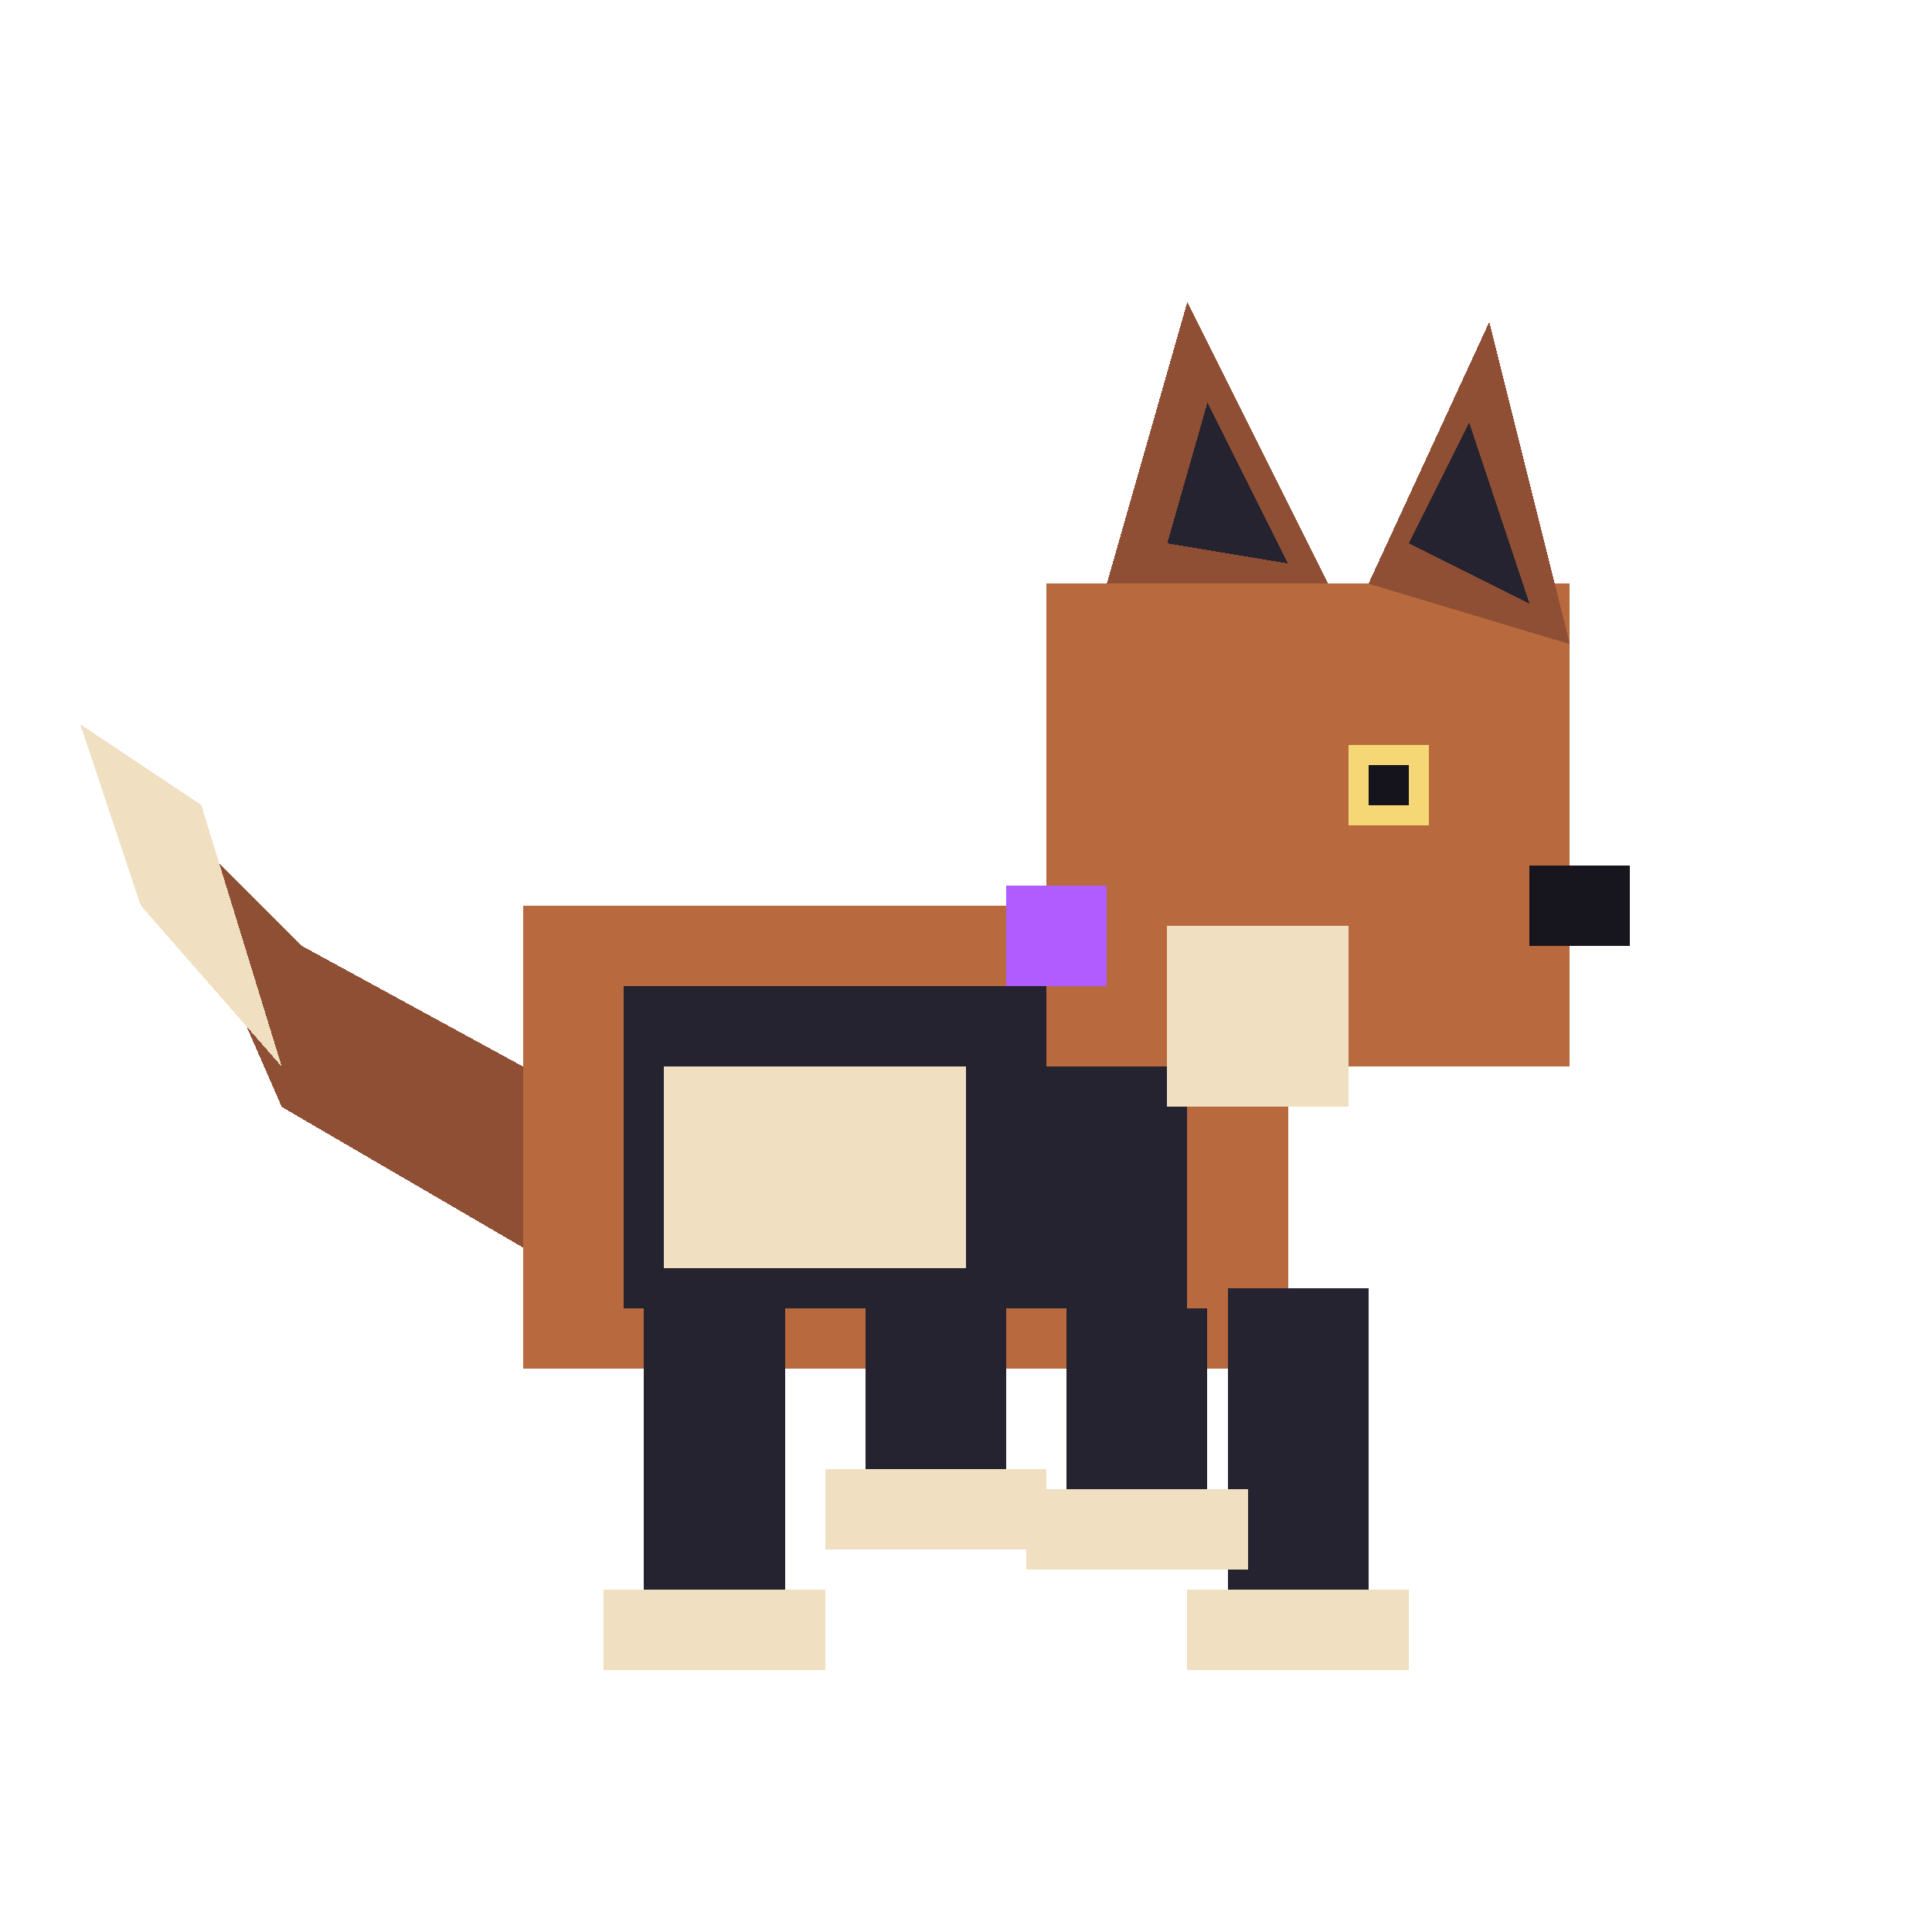
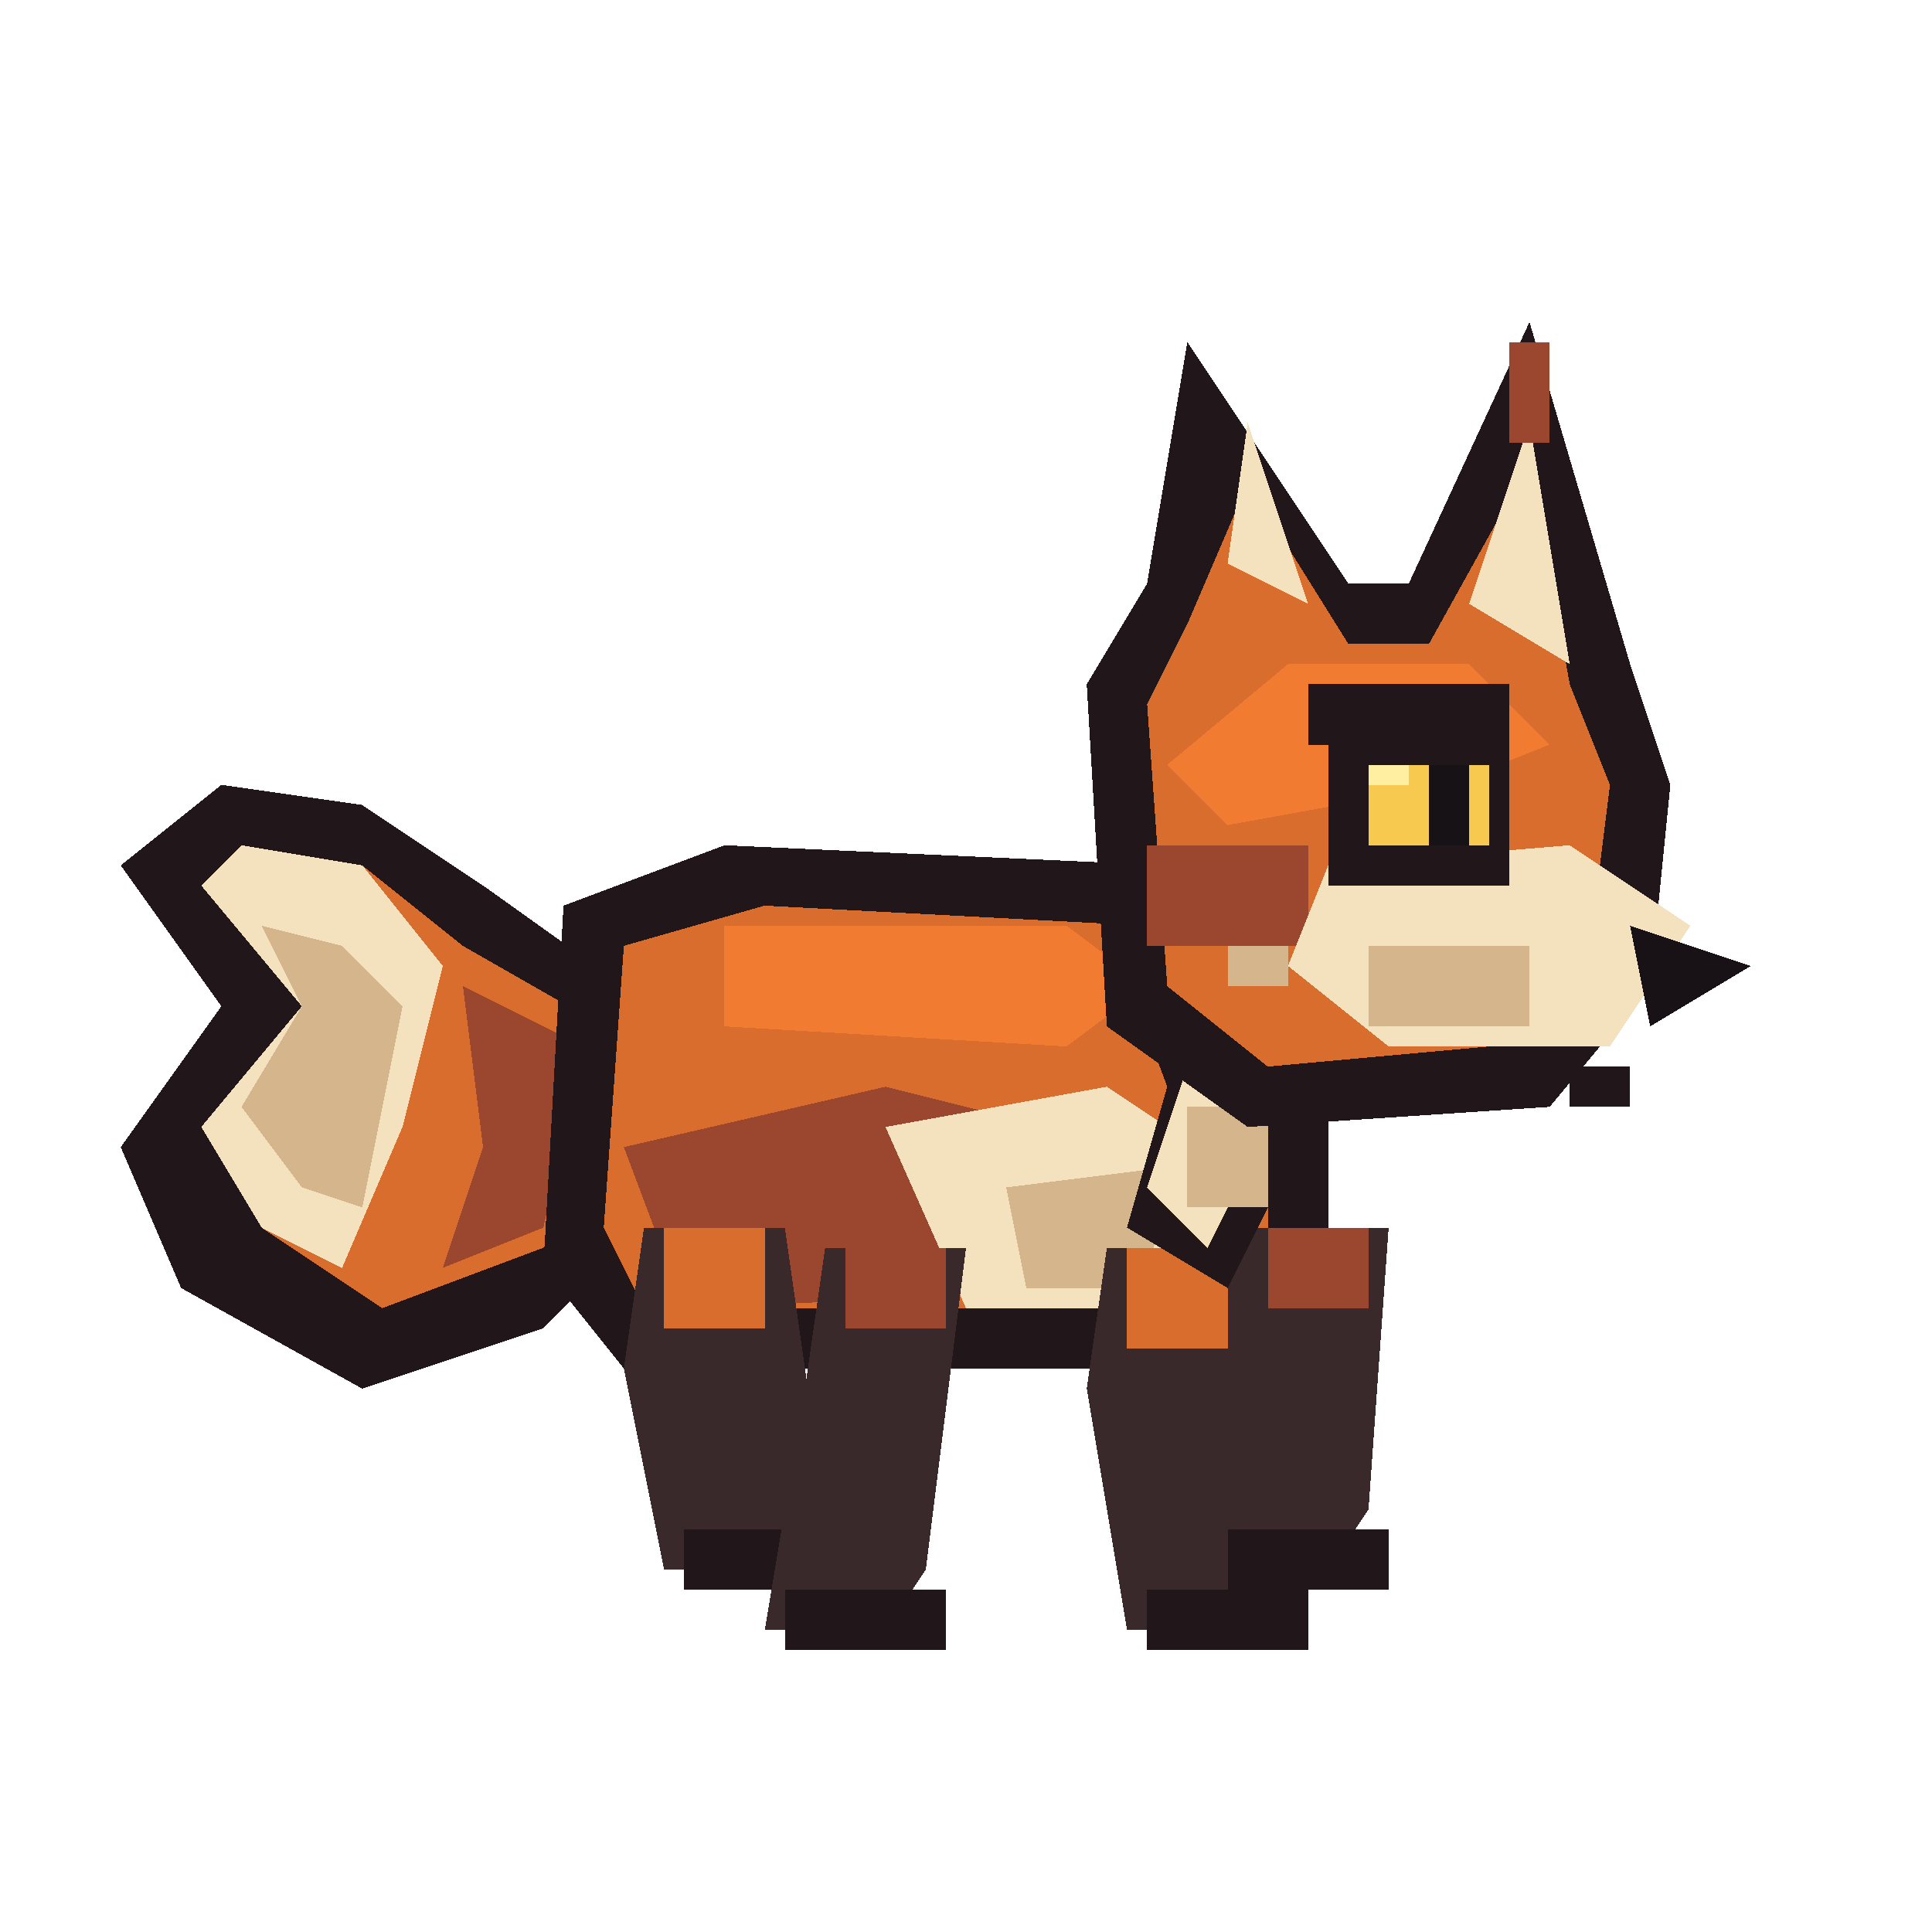
<svg xmlns="http://www.w3.org/2000/svg" width="96" height="96" viewBox="0 0 96 96" shape-rendering="crispEdges">
  <rect width="96" height="96" fill="none" />
-   <polygon points="26,53 15,47 7,39 14,55 26,62" fill="#8f4f35" />
-   <polygon points="10,40 4,36 7,45 14,53" fill="#f0dfc0" />
-   <rect x="26" y="45" width="38" height="23" fill="#b8693e" />
-   <rect x="31" y="49" width="28" height="16" fill="#25232f" />
-   <rect x="52" y="29" width="26" height="24" fill="#b8693e" />
-   <polygon points="55,29 59,15 66,29" fill="#8f4f35" />
-   <polygon points="68,29 74,16 78,32" fill="#8f4f35" />
-   <polygon points="58,27 60,20 64,28" fill="#25232f" />
-   <polygon points="70,27 73,21 76,30" fill="#25232f" />
-   <rect x="67" y="37" width="4" height="4" fill="#f5d875" />
-   <rect x="68" y="38" width="2" height="2" fill="#15131b" />
-   <rect x="76" y="43" width="5" height="4" fill="#17151d" />
-   <rect x="58" y="46" width="9" height="9" fill="#f0dfc0" />
-   <rect x="33" y="53" width="15" height="10" fill="#f0dfc0" />
-   <rect x="32" y="65" width="7" height="16" fill="#25232f" />
-   <rect x="43" y="65" width="7" height="10" fill="#25232f" />
-   <rect x="53" y="65" width="7" height="11" fill="#25232f" />
-   <rect x="61" y="64" width="7" height="17" fill="#25232f" />
-   <rect x="30" y="79" width="11" height="4" fill="#f0dfc0" />
-   <rect x="41" y="73" width="11" height="4" fill="#f0dfc0" />
-   <rect x="51" y="74" width="11" height="4" fill="#f0dfc0" />
-   <rect x="59" y="79" width="11" height="4" fill="#f0dfc0" />
-   <rect x="50" y="44" width="5" height="5" fill="#b05cff" />
+   <polygon points="31,49 24,44 18,40 11,39 6,43 11,50 6,57 9,64 18,69 27,66 35,58" fill="#21171b" />
+   <polygon points="30,51 23,47 18,43 12,42 10,44 15,50 10,56 13,61 19,65 27,62 32,57" fill="#d96d2d" />
+   <polygon points="18,43 12,42 10,44 15,50 10,56 13,61 17,63 20,56 22,48" fill="#f4e2bf" />
+   <polygon points="17,47 13,46 15,50 12,55 15,59 18,60 19,55 20,50" fill="#d5b58c" />
+   <polygon points="23,49 29,52 27,61 22,63 24,57" fill="#9b472f" />
+   <polygon points="28,45 36,42 58,43 66,48 66,64 61,68 31,68 27,63" fill="#21171b" />
+   <polygon points="31,47 38,45 57,46 63,50 63,62 59,65 32,65 30,61" fill="#d96d2d" />
+   <polygon points="36,46 53,46 57,49 53,52 36,51" fill="#f07b31" />
+   <polygon points="31,57 44,54 56,57 57,64 34,65" fill="#9b472f" />
+   <polygon points="44,56 55,54 61,58 58,65 48,65" fill="#f4e2bf" />
+   <polygon points="50,59 58,58 57,64 51,64" fill="#d5b58c" />
+   <polygon points="32,61 39,61 41,75 39,78 33,78 31,68" fill="#39292b" />
+   <rect x="33" y="61" width="5" height="5" fill="#d96d2d" />
+   <rect x="34" y="76" width="8" height="3" fill="#21171b" />
+   <polygon points="41,62 48,62 46,78 44,81 38,81 40,69" fill="#39292b" />
+   <rect x="42" y="62" width="5" height="4" fill="#9b472f" />
+   <rect x="39" y="79" width="8" height="3" fill="#21171b" />
+   <polygon points="55,62 62,62 64,78 62,81 56,81 54,69" fill="#39292b" />
+   <rect x="56" y="62" width="5" height="5" fill="#d96d2d" />
+   <rect x="57" y="79" width="8" height="3" fill="#21171b" />
+   <polygon points="62,61 69,61 68,75 66,78 60,78 61,68" fill="#39292b" />
+   <rect x="63" y="61" width="5" height="4" fill="#9b472f" />
+   <rect x="61" y="76" width="8" height="3" fill="#21171b" />
+   <polygon points="55,46 65,47 65,56 61,64 56,61 58,54" fill="#21171b" />
+   <polygon points="57,48 63,49 63,56 60,62 57,59 59,53" fill="#f4e2bf" />
+   <rect x="59" y="55" width="4" height="5" fill="#d5b58c" />
+   <polygon points="54,34 57,29 59,17 67,29 70,29 76,16 81,33 83,39 82,49 77,55 62,56 55,51" fill="#21171b" />
+   <polygon points="57,35 59,31 62,24 67,32 71,32 76,23 78,34 80,39 79,47 74,52 63,53 58,49" fill="#d96d2d" />
+   <polygon points="61,28 62,21 65,30" fill="#f4e2bf" />
+   <polygon points="73,30 76,21 78,33" fill="#f4e2bf" />
+   <polygon points="58,38 64,33 73,33 77,37 72,39 61,41" fill="#f07b31" />
+   <rect x="57" y="42" width="8" height="5" fill="#9b472f" />
+   <polygon points="66,43 78,42 84,46 80,52 69,52 64,48" fill="#f4e2bf" />
+   <rect x="68" y="47" width="8" height="4" fill="#d5b58c" />
+   <polygon points="81,46 87,48 82,51" fill="#181216" />
+   <rect x="65" y="34" width="10" height="3" fill="#21171b" />
+   <rect x="66" y="37" width="9" height="7" fill="#21171b" />
+   <rect x="68" y="38" width="6" height="4" fill="#f8c94f" />
+   <rect x="71" y="38" width="2" height="4" fill="#171216" />
+   <rect x="68" y="38" width="2" height="1" fill="#fff0a1" />
+   <rect x="61" y="47" width="3" height="2" fill="#d5b58c" />
+   <rect x="78" y="53" width="3" height="2" fill="#21171b" />
+   <rect x="75" y="17" width="2" height="5" fill="#9b472f" />
</svg>
